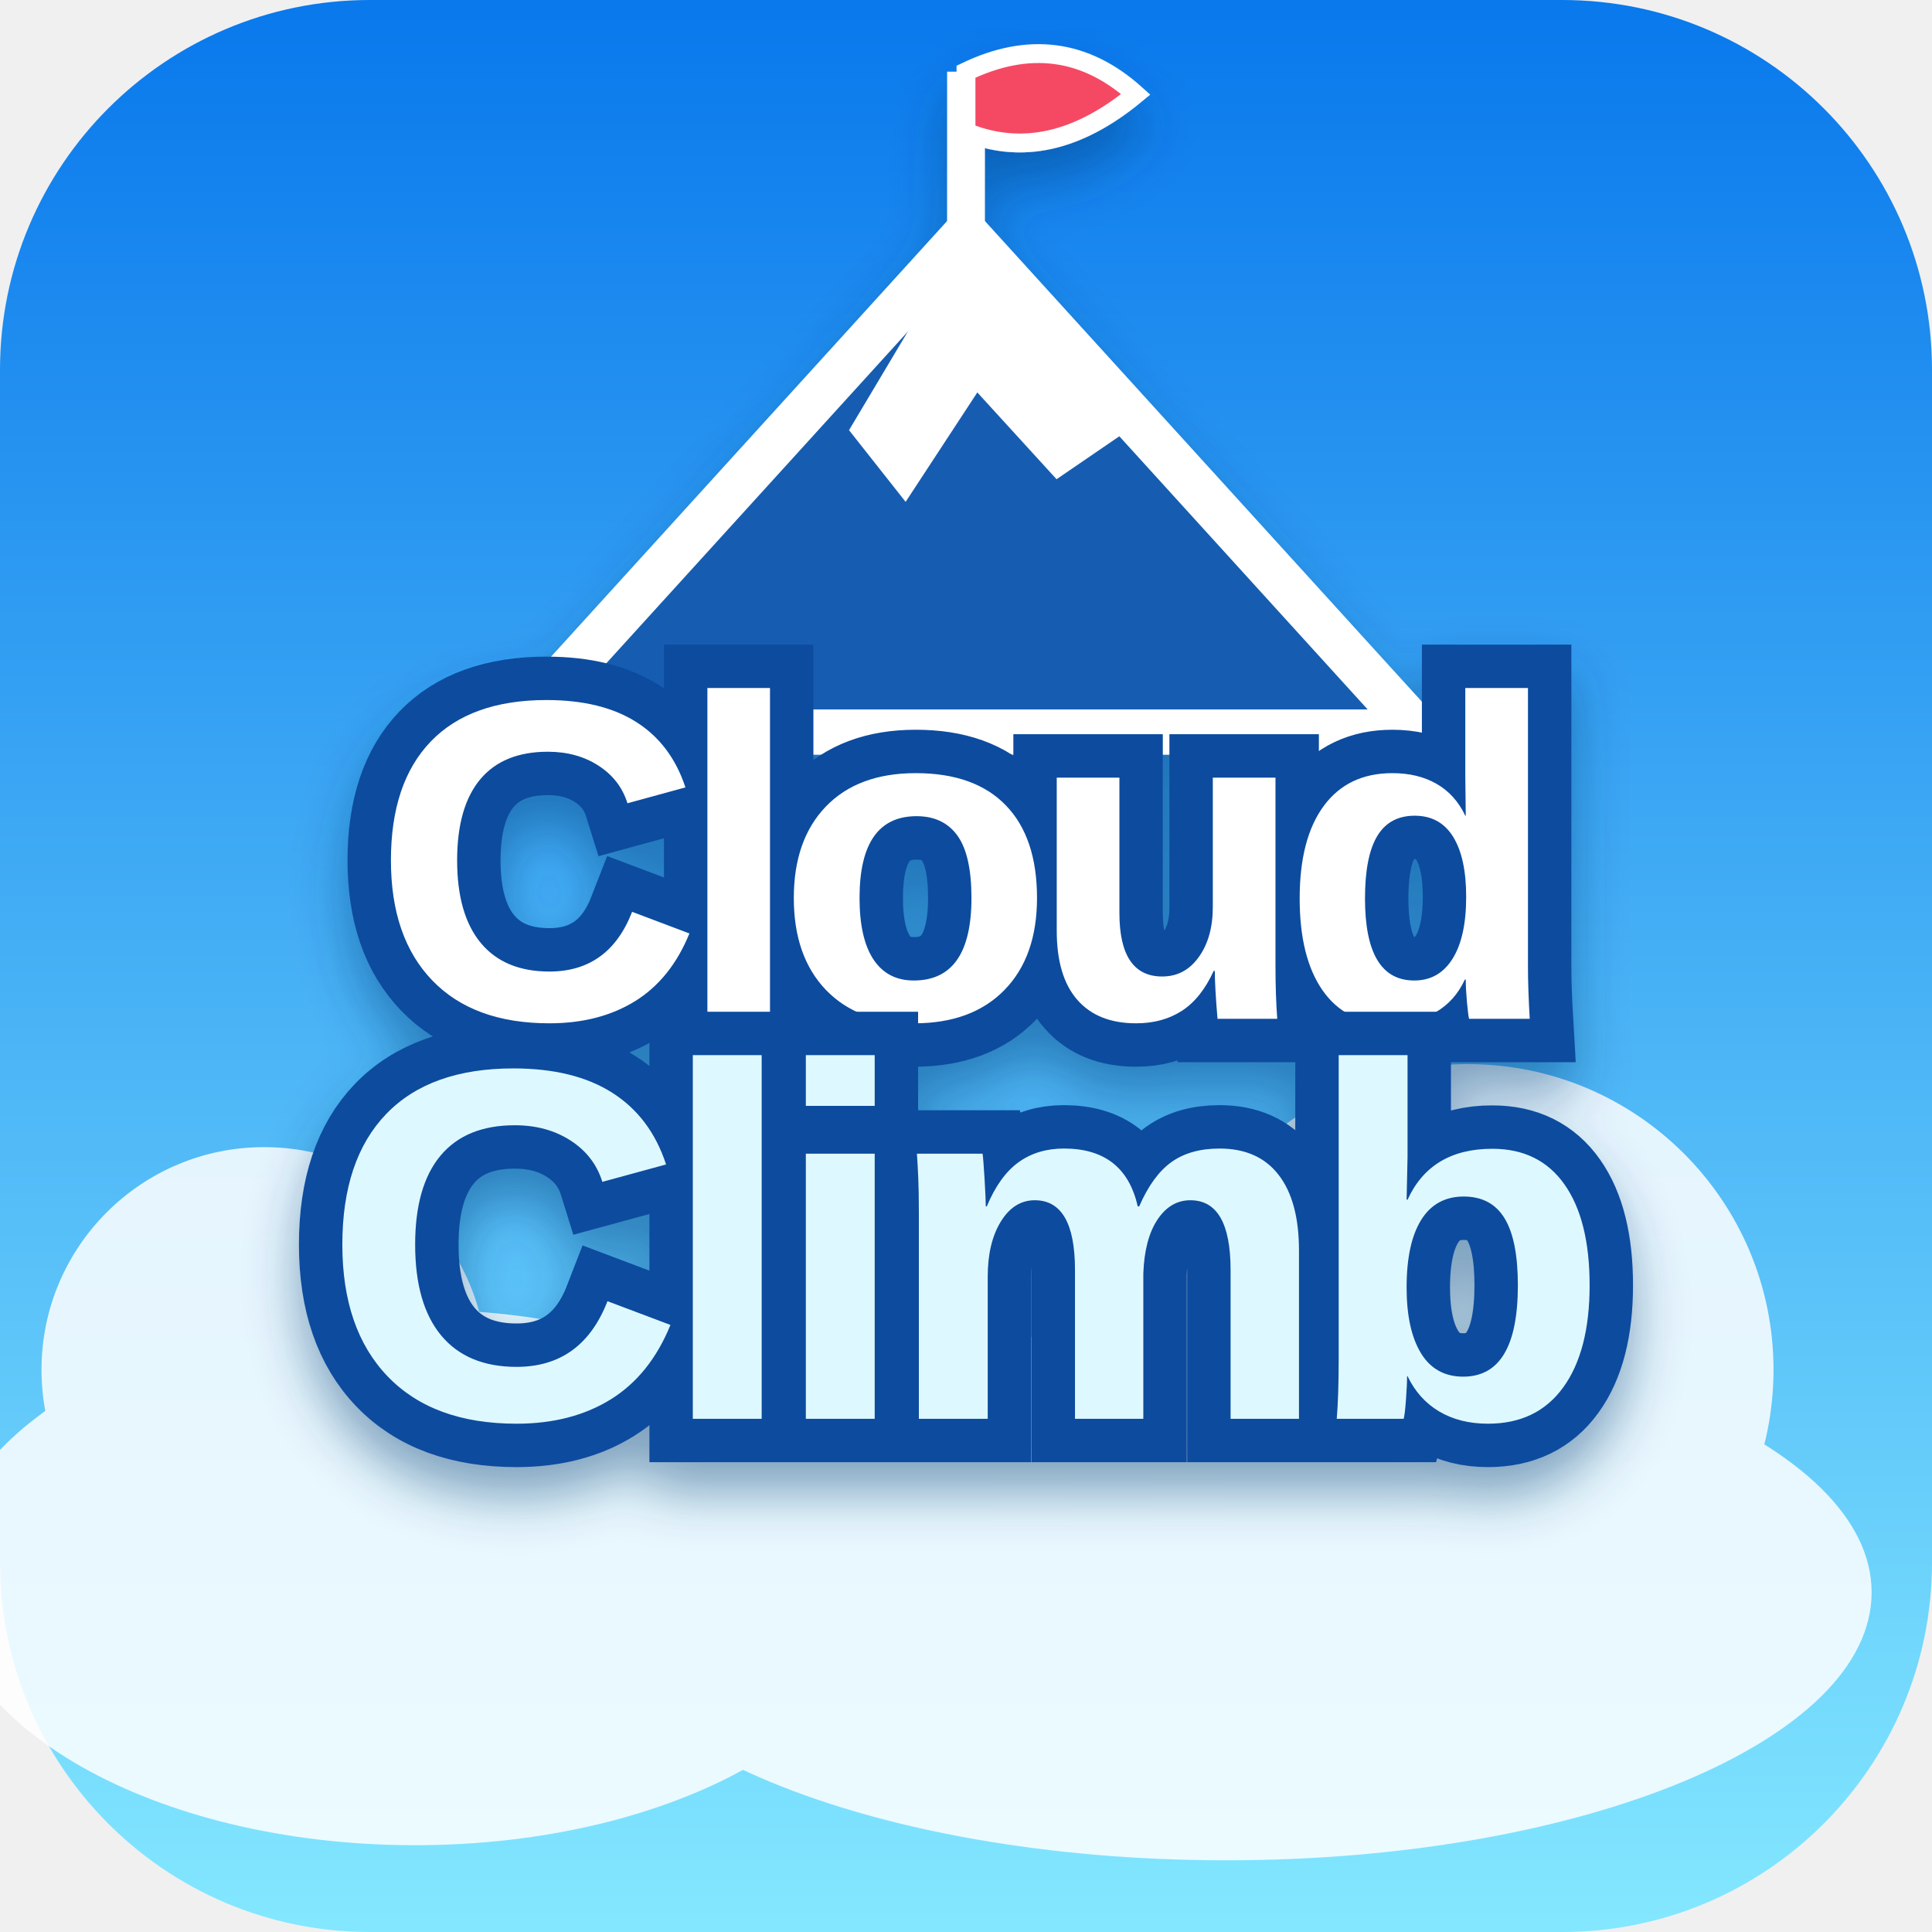
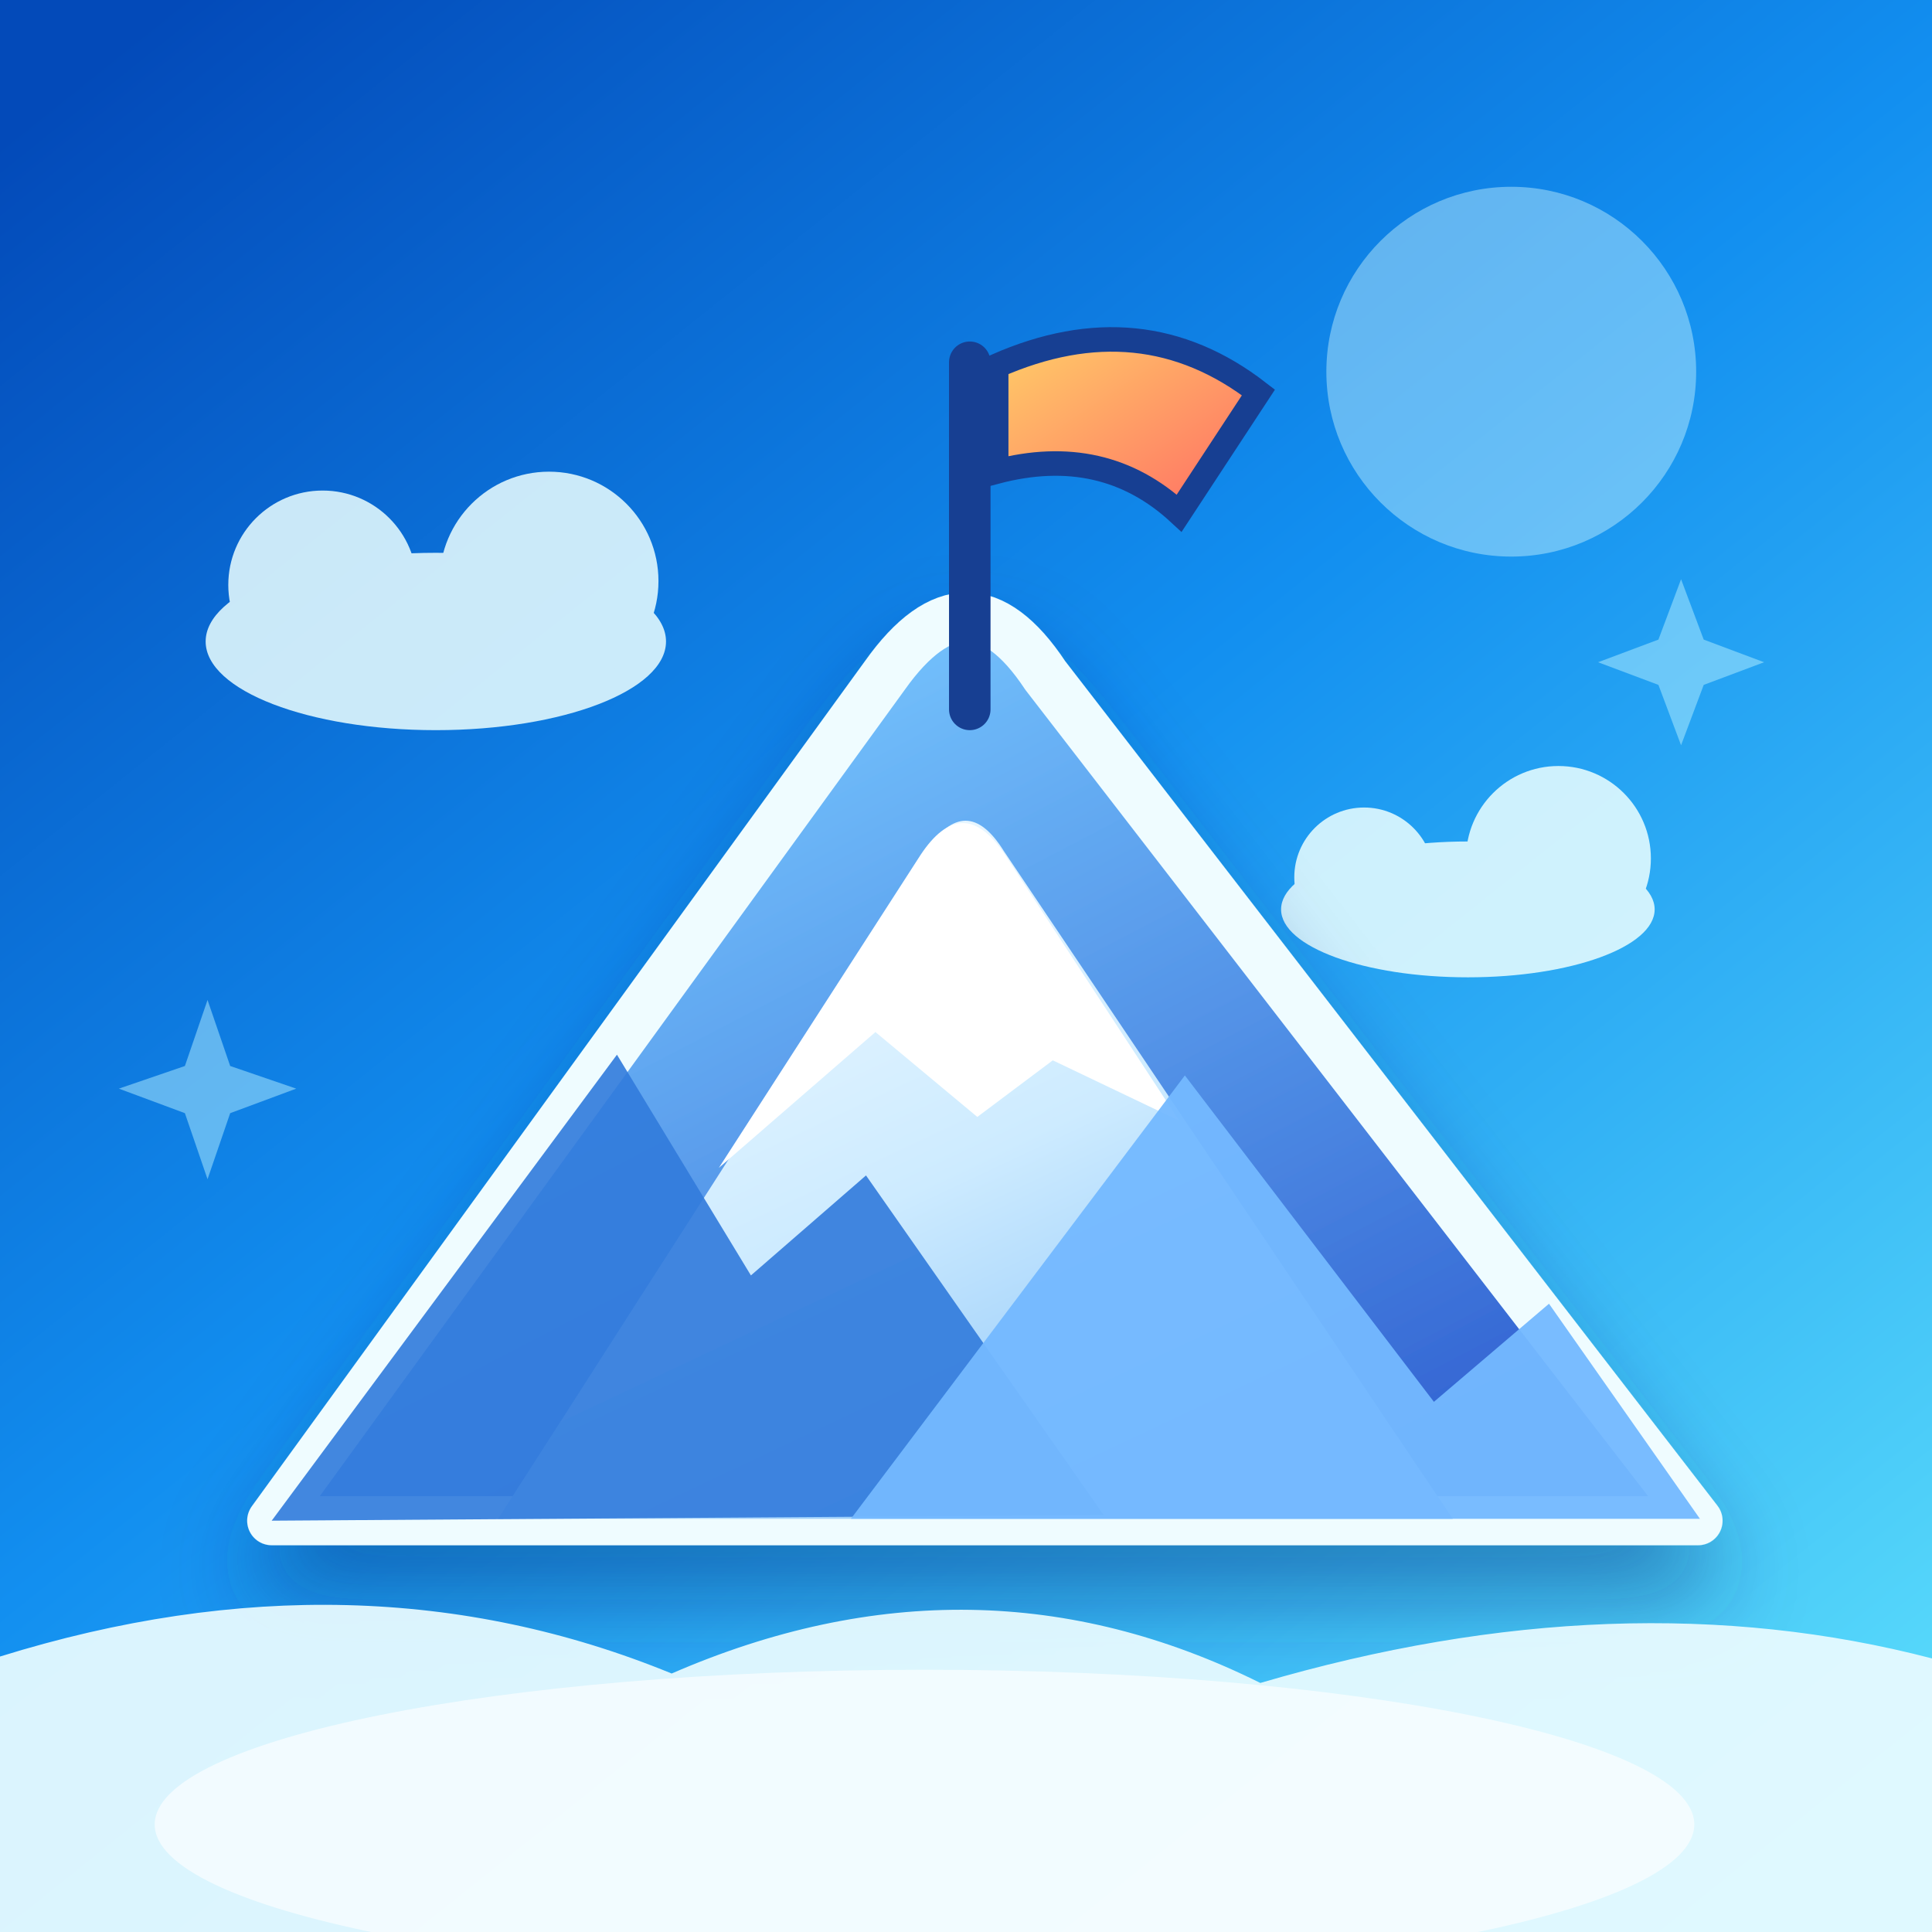
- <svg xmlns="http://www.w3.org/2000/svg" viewBox="0 0 512 512" role="img" aria-label="Cloud Climb icon">
+ <svg xmlns="http://www.w3.org/2000/svg" viewBox="0 0 1024 1024" role="img" aria-label="Cloud Climb app icon">
  <defs>
-     <linearGradient id="g" x2="0" y2="1">
-       <stop stop-color="#0878ec" />
-       <stop offset="1" stop-color="#84e8ff" />
+     <linearGradient id="sky" x1=".1" y1="0" x2=".9" y2="1">
+       <stop stop-color="#034AB9" />
+       <stop offset=".46" stop-color="#128FF0" />
+       <stop offset="1" stop-color="#5BDDFB" />
    </linearGradient>
-     <filter id="s">
-       <feDropShadow dx="0" dy="8" stdDeviation="7" flood-color="#013875" flood-opacity=".45" />
+     <linearGradient id="peak" x1=".2" y1="0" x2=".85" y2="1">
+       <stop stop-color="#F1FAFF" />
+       <stop offset=".48" stop-color="#CDEBFF" />
+       <stop offset="1" stop-color="#7ABAF6" />
+     </linearGradient>
+     <linearGradient id="ridge" x1=".1" y1=".2" x2=".75" y2="1">
+       <stop stop-color="#78C8FF" />
+       <stop offset="1" stop-color="#3263D2" />
+     </linearGradient>
+     <linearGradient id="flag" x1="0" y1="0" x2="1" y2="1">
+       <stop stop-color="#FFCF68" />
+       <stop offset="1" stop-color="#FF6A64" />
+     </linearGradient>
+     <filter id="shadow" x="-30%" y="-30%" width="170%" height="190%">
+       <feDropShadow dx="0" dy="29" stdDeviation="24" flood-color="#072D77" flood-opacity=".43" />
    </filter>
  </defs>
-   <rect width="512" height="512" rx="98" fill="url(#g)" />
-   <g fill="#fff" opacity=".85">
-     <ellipse cx="110" cy="418" rx="125" ry="71" />
-     <ellipse cx="325" cy="422" rx="171" ry="71" />
-     <circle cx="70" cy="363" r="59" />
-     <circle cx="389" cy="363" r="81" />
+   <rect width="1024" height="1024" fill="url(#sky)" />
+   <circle cx="801" cy="197" r="98" fill="#D7FBFF" opacity=".42" />
+   <g fill="#ECFFFF" opacity=".85">
+     <circle cx="171" cy="310" r="50" />
+     <ellipse cx="231" cy="340" rx="122" ry="47" />
+     <circle cx="291" cy="308" r="58" />
+     <circle cx="723" cy="465" r="37" />
+     <ellipse cx="778" cy="482" rx="99" ry="36" />
+     <circle cx="826" cy="455" r="49" />
  </g>
-   <g filter="url(#s)">
-     <path d="M256 62 L376 194 H136Z" fill="#165db1" stroke="white" stroke-width="12" stroke-linejoin="round" />
-     <path d="M256 62 L299 114 L280 127 259 104 240 133 225 114Z" fill="white" />
-     <path d="M256 61 V19" stroke="white" stroke-width="10" />
-     <path d="M256 19 Q281 7 301 25 Q278 44 256 35Z" fill="#f54a63" stroke="white" stroke-width="5" />
-     <text x="256" y="270" font-family="Arial,sans-serif" font-size="121" font-weight="900" letter-spacing="-7" text-anchor="middle" paint-order="stroke" stroke="#094c9e" stroke-width="23" fill="#fff">Cloud</text>
-     <text x="256" y="376" font-family="Arial,sans-serif" font-size="133" font-weight="900" letter-spacing="-7" text-anchor="middle" paint-order="stroke" stroke="#094c9e" stroke-width="23" fill="#def8ff">Climb</text>
+   <g fill="#B6EFFF" opacity=".5">
+     <path d="M98 565 l12 -35 12 35 35 12 -35 13 -12 35 -12 -35 -35 -13z" />
+     <path d="M879 339 l12 -32 12 32 32 12 -32 12 -12 32 -12 -32 -32 -12z" />
  </g>
+   <g filter="url(#shadow)" stroke-linejoin="round">
+     <path d="M144 806 469 358 q44 -62 85 0 L900 806z" fill="url(#ridge)" stroke="#EFFCFF" stroke-width="26" />
+     <path d="M264 805 491 451 q21 -32 41 0 L770 805z" fill="url(#peak)" />
+     <path d="M381 619 488 453 q22 -33 44 -1 L625 594 558 562 518 592 464 547z" fill="#FFFFFF" />
+     <path d="M144 806 327 559 398 676 459 623 585 803z" fill="#327BDC" opacity=".91" />
+     <path d="M451 805 628 570 760 743 821 691 901 805z" fill="#73B9FF" opacity=".95" />
+   </g>
+   <g stroke="#173F92" stroke-linecap="round">
+     <path d="M514 376 V192" stroke-width="22" />
+     <path d="M528 194 Q605 160 667 208 L625 272 Q585 235 528 250z" fill="url(#flag)" stroke-width="13" />
+   </g>
+   <path d="M0 878 Q190 819 356 887 Q517 817 668 892 Q859 836 1024 879 V1024 H0Z" fill="#E9FBFF" opacity=".93" />
+   <ellipse cx="490" cy="967" rx="408" ry="82" fill="#FFF" opacity=".63" />
</svg>
